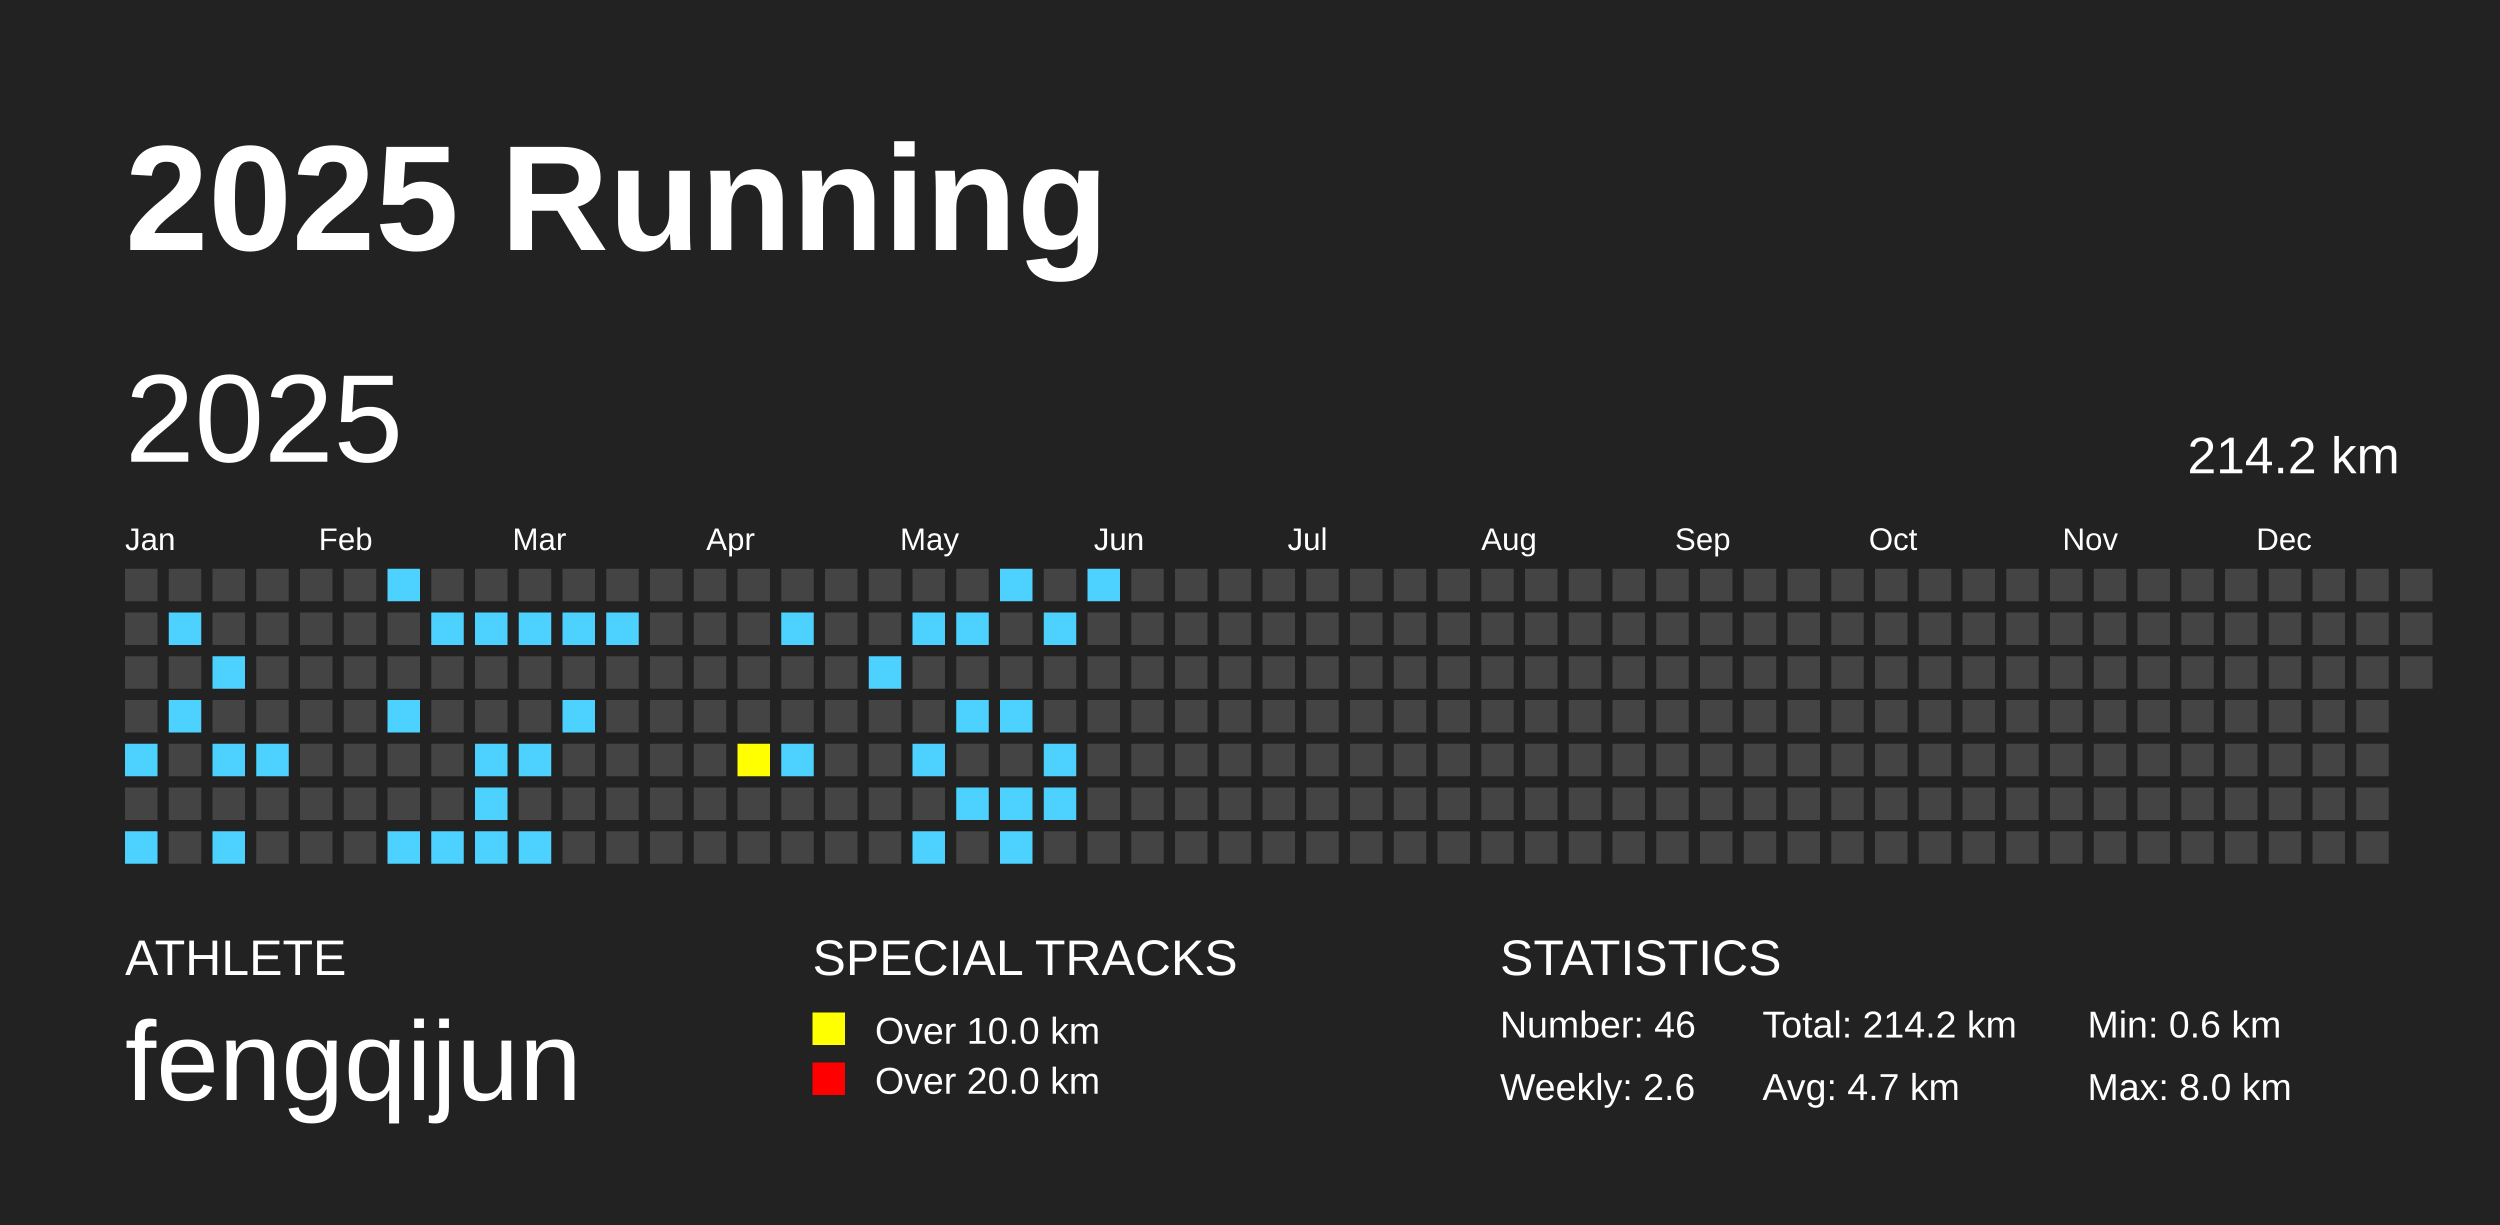
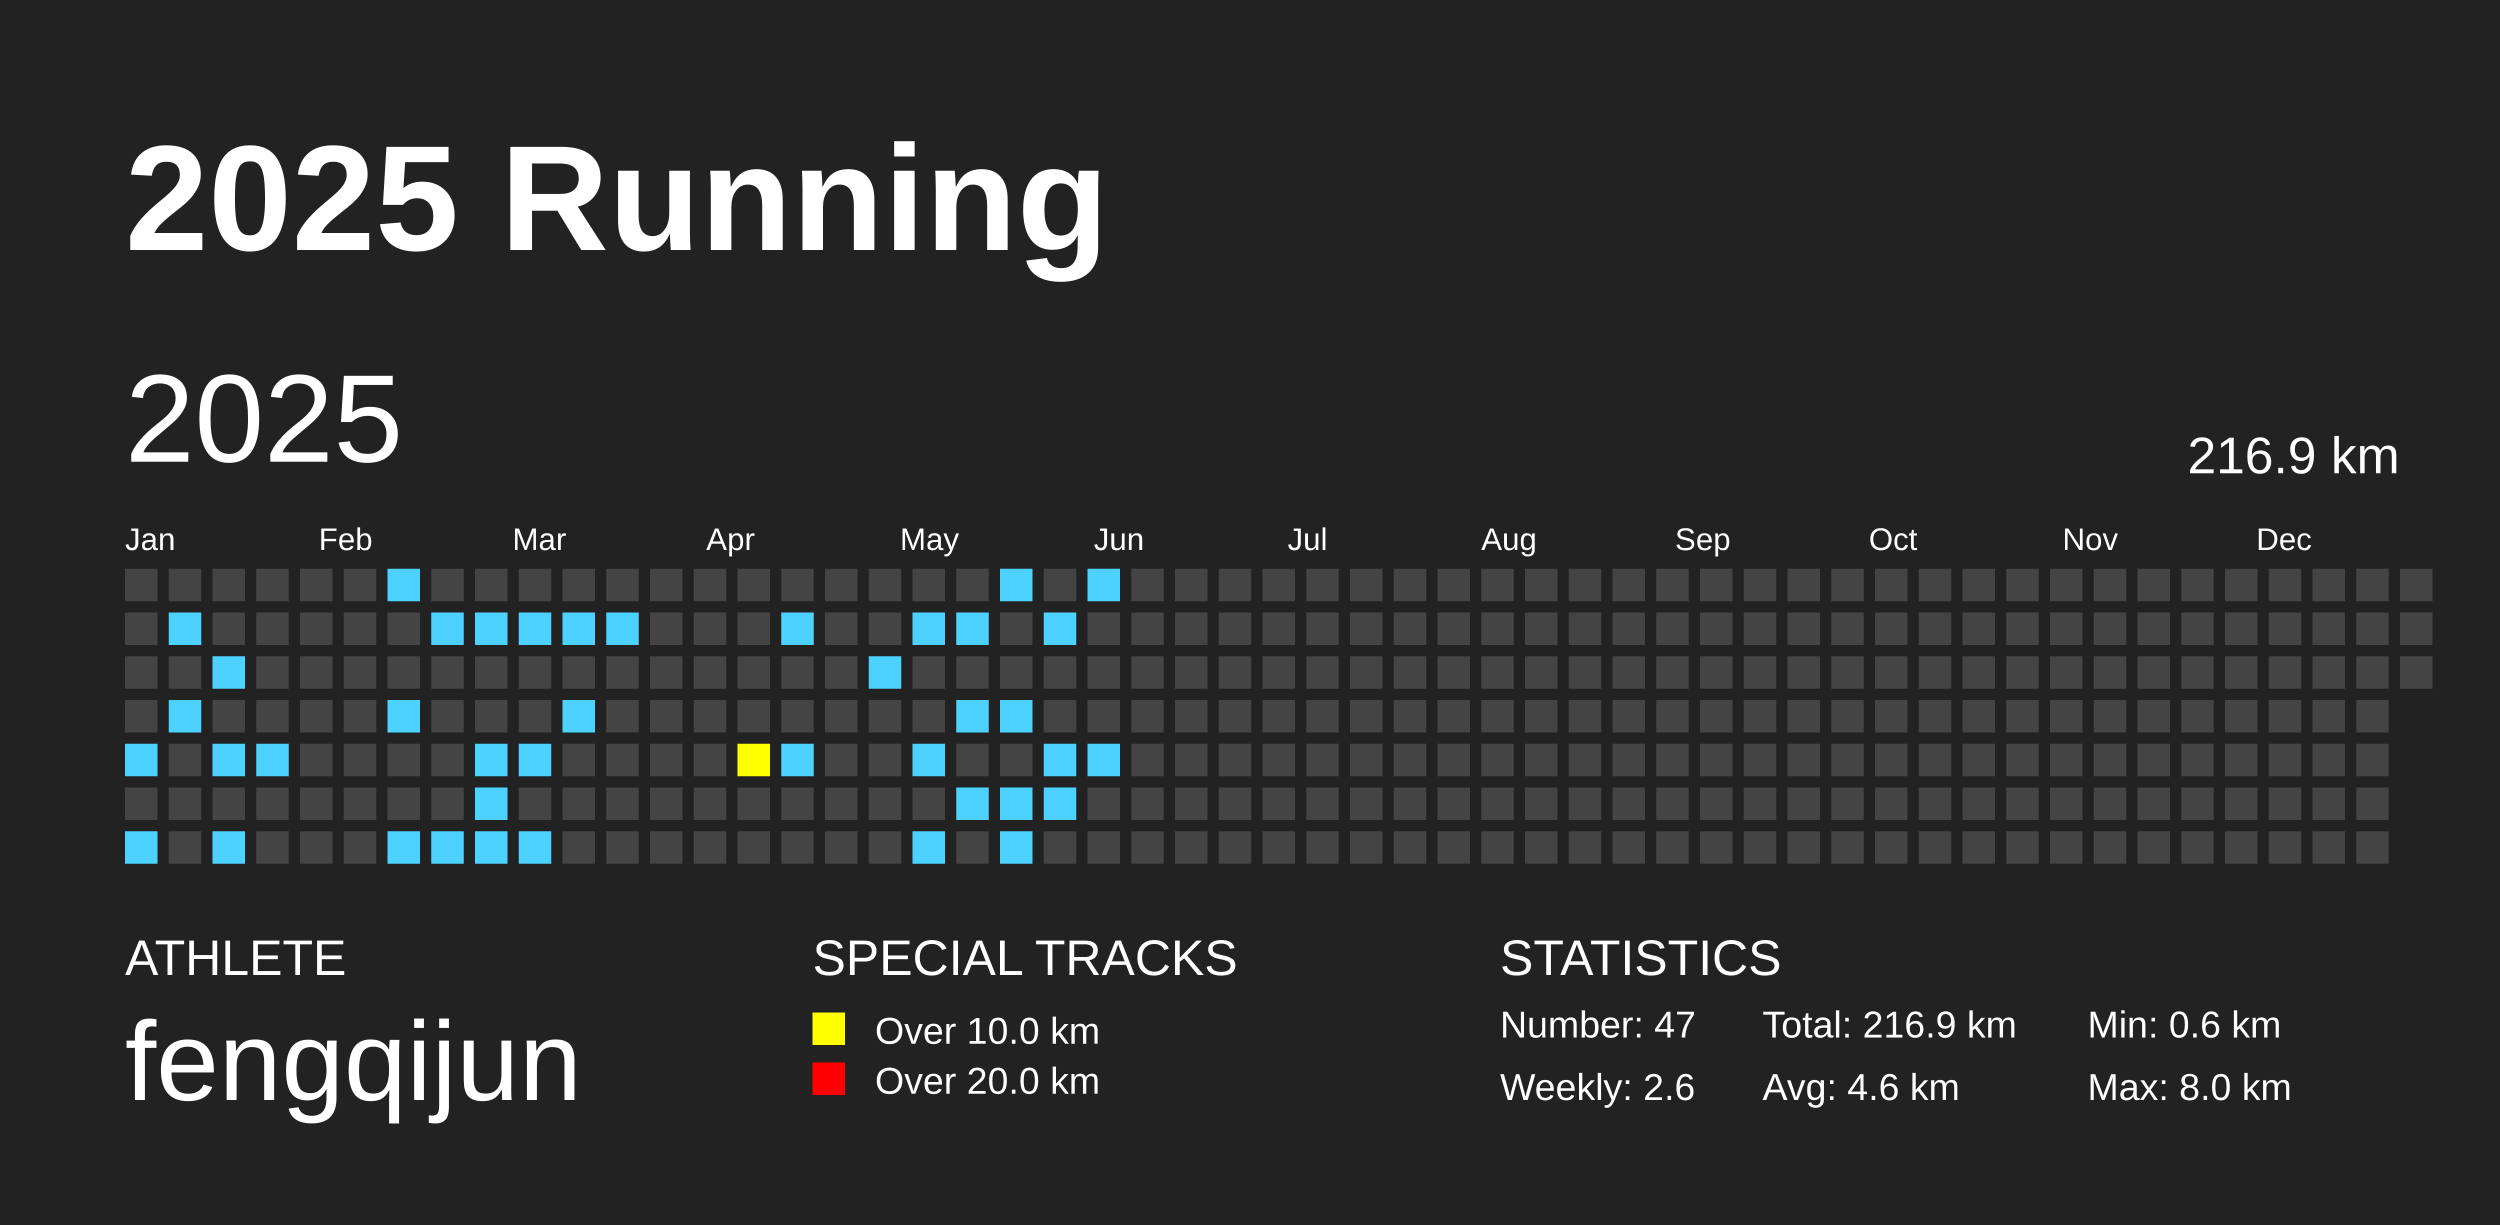
<svg xmlns="http://www.w3.org/2000/svg" baseProfile="full" height="98mm" version="1.1" viewBox="0,0,200,98" width="200mm">
  <defs />
  <rect fill="#222222" height="98" width="200" x="0" y="0" />
  <text fill="#FFFFFF" style="font-size:12px; font-family:Arial; font-weight:bold;" x="10" y="20">2025 Running</text>
  <text fill="#FFFFFF" style="font-size:4px; font-family:Arial" x="10" y="78">ATHLETE</text>
  <text fill="#FFFFFF" style="font-size:9px; font-family:Arial" x="10" y="88">fengqijun</text>
  <text fill="#FFFFFF" style="font-size:4px; font-family:Arial" x="65" y="78">SPECIAL TRACKS</text>
  <rect fill="yellow" height="2.6" width="2.6" x="65" y="81" />
  <text fill="#FFFFFF" style="font-size:3px; font-family:Arial" x="70" y="83.5">Over 10.0 km</text>
  <rect fill="red" height="2.6" width="2.6" x="65" y="85" />
  <text fill="#FFFFFF" style="font-size:3px; font-family:Arial" x="70" y="87.5">Over 20.0 km</text>
  <text fill="#FFFFFF" style="font-size:4px; font-family:Arial" x="120" y="78">STATISTICS</text>
-   <text fill="#FFFFFF" style="font-size:3px; font-family:Arial" x="120" y="83">Number: 46</text>
+   <text fill="#FFFFFF" style="font-size:3px; font-family:Arial" x="120" y="83">Number: 47</text>
  <text fill="#FFFFFF" style="font-size:3px; font-family:Arial" x="120" y="88">Weekly: 2.6</text>
-   <text fill="#FFFFFF" style="font-size:3px; font-family:Arial" x="141" y="83">Total: 214.2 km</text>
-   <text fill="#FFFFFF" style="font-size:3px; font-family:Arial" x="141" y="88">Avg: 4.7 km</text>
+   <text fill="#FFFFFF" style="font-size:3px; font-family:Arial" x="141" y="83">Total: 216.9 km</text>
+   <text fill="#FFFFFF" style="font-size:3px; font-family:Arial" x="141" y="88">Avg: 4.6 km</text>
  <text fill="#FFFFFF" style="font-size:3px; font-family:Arial" x="167" y="83">Min: 0.6 km</text>
  <text fill="#FFFFFF" style="font-size:3px; font-family:Arial" x="167" y="88">Max: 8.0 km</text>
  <text dominant-baseline="hanging" fill="#FFFFFF" style="font-size:10.0px; font-family:Arial;" x="10" y="30">2025</text>
-   <text dominant-baseline="hanging" fill="#FFFFFF" style="font-size:4.125px; font-family:Arial;" x="175" y="35">214.2 km</text>
+   <text dominant-baseline="hanging" fill="#FFFFFF" style="font-size:4.125px; font-family:Arial;" x="175" y="35">216.9 km</text>
  <text fill="#FFFFFF" style="font-size:2.5px; font-family:Arial" x="10.0" y="44">Jan</text>
  <text fill="#FFFFFF" style="font-size:2.5px; font-family:Arial" x="25.5" y="44">Feb</text>
  <text fill="#FFFFFF" style="font-size:2.5px; font-family:Arial" x="41.0" y="44">Mar</text>
  <text fill="#FFFFFF" style="font-size:2.5px; font-family:Arial" x="56.5" y="44">Apr</text>
  <text fill="#FFFFFF" style="font-size:2.5px; font-family:Arial" x="72.0" y="44">May</text>
  <text fill="#FFFFFF" style="font-size:2.5px; font-family:Arial" x="87.5" y="44">Jun</text>
  <text fill="#FFFFFF" style="font-size:2.5px; font-family:Arial" x="103.0" y="44">Jul</text>
  <text fill="#FFFFFF" style="font-size:2.5px; font-family:Arial" x="118.5" y="44">Aug</text>
  <text fill="#FFFFFF" style="font-size:2.5px; font-family:Arial" x="134.0" y="44">Sep</text>
  <text fill="#FFFFFF" style="font-size:2.5px; font-family:Arial" x="149.5" y="44">Oct</text>
  <text fill="#FFFFFF" style="font-size:2.5px; font-family:Arial" x="165.0" y="44">Nov</text>
  <text fill="#FFFFFF" style="font-size:2.5px; font-family:Arial" x="180.5" y="44">Dec</text>
  <rect fill="#444444" height="2.6" width="2.6" x="10.0" y="45.5" />
  <rect fill="#444444" height="2.6" width="2.6" x="10.0" y="49.0" />
  <rect fill="#444444" height="2.6" width="2.6" x="10.0" y="52.5" />
  <rect fill="#444444" height="2.6" width="2.6" x="10.0" y="56.0" />
  <rect fill="#4DD2FF" height="2.6" width="2.6" x="10.0" y="59.5" />
  <rect fill="#444444" height="2.6" width="2.6" x="10.0" y="63.0" />
  <rect fill="#4DD2FF" height="2.6" width="2.6" x="10.0" y="66.5" />
  <rect fill="#444444" height="2.6" width="2.6" x="13.5" y="45.5" />
  <rect fill="#4DD2FF" height="2.6" width="2.6" x="13.5" y="49.0" />
  <rect fill="#444444" height="2.6" width="2.6" x="13.5" y="52.5" />
  <rect fill="#4DD2FF" height="2.6" width="2.6" x="13.5" y="56.0" />
  <rect fill="#444444" height="2.6" width="2.6" x="13.5" y="59.5" />
  <rect fill="#444444" height="2.6" width="2.6" x="13.5" y="63.0" />
  <rect fill="#444444" height="2.6" width="2.6" x="13.5" y="66.5" />
  <rect fill="#444444" height="2.6" width="2.6" x="17.0" y="45.5" />
  <rect fill="#444444" height="2.6" width="2.6" x="17.0" y="49.0" />
  <rect fill="#4DD2FF" height="2.6" width="2.6" x="17.0" y="52.5" />
  <rect fill="#444444" height="2.6" width="2.6" x="17.0" y="56.0" />
  <rect fill="#4DD2FF" height="2.6" width="2.6" x="17.0" y="59.5" />
  <rect fill="#444444" height="2.6" width="2.6" x="17.0" y="63.0" />
  <rect fill="#4DD2FF" height="2.6" width="2.6" x="17.0" y="66.5" />
  <rect fill="#444444" height="2.6" width="2.6" x="20.5" y="45.5" />
  <rect fill="#444444" height="2.6" width="2.6" x="20.5" y="49.0" />
  <rect fill="#444444" height="2.6" width="2.6" x="20.5" y="52.5" />
  <rect fill="#444444" height="2.6" width="2.6" x="20.5" y="56.0" />
  <rect fill="#4DD2FF" height="2.6" width="2.6" x="20.5" y="59.5" />
  <rect fill="#444444" height="2.6" width="2.6" x="20.5" y="63.0" />
  <rect fill="#444444" height="2.6" width="2.6" x="20.5" y="66.5" />
  <rect fill="#444444" height="2.6" width="2.6" x="24.0" y="45.5" />
  <rect fill="#444444" height="2.6" width="2.6" x="24.0" y="49.0" />
  <rect fill="#444444" height="2.6" width="2.6" x="24.0" y="52.5" />
  <rect fill="#444444" height="2.6" width="2.6" x="24.0" y="56.0" />
  <rect fill="#444444" height="2.6" width="2.6" x="24.0" y="59.5" />
  <rect fill="#444444" height="2.6" width="2.6" x="24.0" y="63.0" />
  <rect fill="#444444" height="2.6" width="2.6" x="24.0" y="66.5" />
  <rect fill="#444444" height="2.6" width="2.6" x="27.5" y="45.5" />
  <rect fill="#444444" height="2.6" width="2.6" x="27.5" y="49.0" />
  <rect fill="#444444" height="2.6" width="2.6" x="27.5" y="52.5" />
  <rect fill="#444444" height="2.6" width="2.6" x="27.5" y="56.0" />
  <rect fill="#444444" height="2.6" width="2.6" x="27.5" y="59.5" />
  <rect fill="#444444" height="2.6" width="2.6" x="27.5" y="63.0" />
  <rect fill="#444444" height="2.6" width="2.6" x="27.5" y="66.5" />
  <rect fill="#4DD2FF" height="2.6" width="2.6" x="31.0" y="45.5" />
  <rect fill="#444444" height="2.6" width="2.6" x="31.0" y="49.0" />
  <rect fill="#444444" height="2.6" width="2.6" x="31.0" y="52.5" />
  <rect fill="#4DD2FF" height="2.6" width="2.6" x="31.0" y="56.0" />
  <rect fill="#444444" height="2.6" width="2.6" x="31.0" y="59.5" />
  <rect fill="#444444" height="2.6" width="2.6" x="31.0" y="63.0" />
  <rect fill="#4DD2FF" height="2.6" width="2.6" x="31.0" y="66.5" />
  <rect fill="#444444" height="2.6" width="2.6" x="34.5" y="45.5" />
  <rect fill="#4DD2FF" height="2.6" width="2.6" x="34.5" y="49.0" />
  <rect fill="#444444" height="2.6" width="2.6" x="34.5" y="52.5" />
  <rect fill="#444444" height="2.6" width="2.6" x="34.5" y="56.0" />
  <rect fill="#444444" height="2.6" width="2.6" x="34.5" y="59.5" />
  <rect fill="#444444" height="2.6" width="2.6" x="34.5" y="63.0" />
  <rect fill="#4DD2FF" height="2.6" width="2.6" x="34.5" y="66.5" />
  <rect fill="#444444" height="2.6" width="2.6" x="38.0" y="45.5" />
  <rect fill="#4DD2FF" height="2.6" width="2.6" x="38.0" y="49.0" />
  <rect fill="#444444" height="2.6" width="2.6" x="38.0" y="52.5" />
  <rect fill="#444444" height="2.6" width="2.6" x="38.0" y="56.0" />
  <rect fill="#4DD2FF" height="2.6" width="2.6" x="38.0" y="59.5" />
  <rect fill="#4DD2FF" height="2.6" width="2.6" x="38.0" y="63.0" />
  <rect fill="#4DD2FF" height="2.6" width="2.6" x="38.0" y="66.5" />
  <rect fill="#444444" height="2.6" width="2.6" x="41.5" y="45.5" />
  <rect fill="#4DD2FF" height="2.6" width="2.6" x="41.5" y="49.0" />
  <rect fill="#444444" height="2.6" width="2.6" x="41.5" y="52.5" />
  <rect fill="#444444" height="2.6" width="2.6" x="41.5" y="56.0" />
  <rect fill="#4DD2FF" height="2.6" width="2.6" x="41.5" y="59.5" />
  <rect fill="#444444" height="2.6" width="2.6" x="41.5" y="63.0" />
  <rect fill="#4DD2FF" height="2.6" width="2.6" x="41.5" y="66.5" />
  <rect fill="#444444" height="2.6" width="2.6" x="45.0" y="45.5" />
  <rect fill="#4DD2FF" height="2.6" width="2.6" x="45.0" y="49.0" />
  <rect fill="#444444" height="2.6" width="2.6" x="45.0" y="52.5" />
  <rect fill="#4DD2FF" height="2.6" width="2.6" x="45.0" y="56.0" />
  <rect fill="#444444" height="2.6" width="2.6" x="45.0" y="59.5" />
  <rect fill="#444444" height="2.6" width="2.6" x="45.0" y="63.0" />
  <rect fill="#444444" height="2.6" width="2.6" x="45.0" y="66.5" />
  <rect fill="#444444" height="2.6" width="2.6" x="48.5" y="45.5" />
  <rect fill="#4DD2FF" height="2.6" width="2.6" x="48.5" y="49.0" />
  <rect fill="#444444" height="2.6" width="2.6" x="48.5" y="52.5" />
  <rect fill="#444444" height="2.6" width="2.6" x="48.5" y="56.0" />
  <rect fill="#444444" height="2.6" width="2.6" x="48.5" y="59.5" />
  <rect fill="#444444" height="2.6" width="2.6" x="48.5" y="63.0" />
  <rect fill="#444444" height="2.6" width="2.6" x="48.5" y="66.5" />
  <rect fill="#444444" height="2.6" width="2.6" x="52.0" y="45.5" />
  <rect fill="#444444" height="2.6" width="2.6" x="52.0" y="49.0" />
  <rect fill="#444444" height="2.6" width="2.6" x="52.0" y="52.5" />
  <rect fill="#444444" height="2.6" width="2.6" x="52.0" y="56.0" />
  <rect fill="#444444" height="2.6" width="2.6" x="52.0" y="59.5" />
  <rect fill="#444444" height="2.6" width="2.6" x="52.0" y="63.0" />
  <rect fill="#444444" height="2.6" width="2.6" x="52.0" y="66.5" />
  <rect fill="#444444" height="2.6" width="2.6" x="55.5" y="45.5" />
  <rect fill="#444444" height="2.6" width="2.6" x="55.5" y="49.0" />
  <rect fill="#444444" height="2.6" width="2.6" x="55.5" y="52.5" />
  <rect fill="#444444" height="2.6" width="2.6" x="55.5" y="56.0" />
  <rect fill="#444444" height="2.6" width="2.6" x="55.5" y="59.5" />
  <rect fill="#444444" height="2.6" width="2.6" x="55.5" y="63.0" />
  <rect fill="#444444" height="2.6" width="2.6" x="55.5" y="66.5" />
  <rect fill="#444444" height="2.6" width="2.6" x="59.0" y="45.5" />
  <rect fill="#444444" height="2.6" width="2.6" x="59.0" y="49.0" />
  <rect fill="#444444" height="2.6" width="2.6" x="59.0" y="52.5" />
  <rect fill="#444444" height="2.6" width="2.6" x="59.0" y="56.0" />
  <rect fill="yellow" height="2.6" width="2.6" x="59.0" y="59.5" />
  <rect fill="#444444" height="2.6" width="2.6" x="59.0" y="63.0" />
  <rect fill="#444444" height="2.6" width="2.6" x="59.0" y="66.5" />
  <rect fill="#444444" height="2.6" width="2.6" x="62.5" y="45.5" />
  <rect fill="#4DD2FF" height="2.6" width="2.6" x="62.5" y="49.0" />
  <rect fill="#444444" height="2.6" width="2.6" x="62.5" y="52.5" />
  <rect fill="#444444" height="2.6" width="2.6" x="62.5" y="56.0" />
  <rect fill="#4DD2FF" height="2.6" width="2.6" x="62.5" y="59.5" />
  <rect fill="#444444" height="2.6" width="2.6" x="62.5" y="63.0" />
  <rect fill="#444444" height="2.6" width="2.6" x="62.5" y="66.5" />
  <rect fill="#444444" height="2.6" width="2.6" x="66.0" y="45.5" />
  <rect fill="#444444" height="2.6" width="2.6" x="66.0" y="49.0" />
  <rect fill="#444444" height="2.6" width="2.6" x="66.0" y="52.5" />
  <rect fill="#444444" height="2.6" width="2.6" x="66.0" y="56.0" />
  <rect fill="#444444" height="2.6" width="2.6" x="66.0" y="59.5" />
  <rect fill="#444444" height="2.6" width="2.6" x="66.0" y="63.0" />
  <rect fill="#444444" height="2.6" width="2.6" x="66.0" y="66.5" />
  <rect fill="#444444" height="2.6" width="2.6" x="69.5" y="45.5" />
  <rect fill="#444444" height="2.6" width="2.6" x="69.5" y="49.0" />
  <rect fill="#4DD2FF" height="2.6" width="2.6" x="69.5" y="52.5" />
  <rect fill="#444444" height="2.6" width="2.6" x="69.5" y="56.0" />
  <rect fill="#444444" height="2.6" width="2.6" x="69.5" y="59.5" />
  <rect fill="#444444" height="2.6" width="2.6" x="69.5" y="63.0" />
  <rect fill="#444444" height="2.6" width="2.6" x="69.5" y="66.5" />
  <rect fill="#444444" height="2.6" width="2.6" x="73.0" y="45.5" />
  <rect fill="#4DD2FF" height="2.6" width="2.6" x="73.0" y="49.0" />
  <rect fill="#444444" height="2.6" width="2.6" x="73.0" y="52.5" />
  <rect fill="#444444" height="2.6" width="2.6" x="73.0" y="56.0" />
  <rect fill="#4DD2FF" height="2.6" width="2.6" x="73.0" y="59.5" />
  <rect fill="#444444" height="2.6" width="2.6" x="73.0" y="63.0" />
  <rect fill="#4DD2FF" height="2.6" width="2.6" x="73.0" y="66.5" />
  <rect fill="#444444" height="2.6" width="2.6" x="76.5" y="45.5" />
  <rect fill="#4DD2FF" height="2.6" width="2.6" x="76.5" y="49.0" />
  <rect fill="#444444" height="2.6" width="2.6" x="76.5" y="52.5" />
  <rect fill="#4DD2FF" height="2.6" width="2.6" x="76.5" y="56.0" />
  <rect fill="#444444" height="2.6" width="2.6" x="76.5" y="59.5" />
  <rect fill="#4DD2FF" height="2.6" width="2.6" x="76.5" y="63.0" />
  <rect fill="#444444" height="2.6" width="2.6" x="76.5" y="66.5" />
  <rect fill="#4DD2FF" height="2.6" width="2.6" x="80.0" y="45.5" />
  <rect fill="#444444" height="2.6" width="2.6" x="80.0" y="49.0" />
  <rect fill="#444444" height="2.6" width="2.6" x="80.0" y="52.5" />
  <rect fill="#4DD2FF" height="2.6" width="2.6" x="80.0" y="56.0" />
  <rect fill="#444444" height="2.6" width="2.6" x="80.0" y="59.5" />
  <rect fill="#4DD2FF" height="2.6" width="2.6" x="80.0" y="63.0" />
  <rect fill="#4DD2FF" height="2.6" width="2.6" x="80.0" y="66.5" />
  <rect fill="#444444" height="2.6" width="2.6" x="83.5" y="45.5" />
  <rect fill="#4DD2FF" height="2.6" width="2.6" x="83.5" y="49.0" />
  <rect fill="#444444" height="2.6" width="2.6" x="83.5" y="52.5" />
  <rect fill="#444444" height="2.6" width="2.6" x="83.5" y="56.0" />
  <rect fill="#4DD2FF" height="2.6" width="2.6" x="83.5" y="59.5" />
  <rect fill="#4DD2FF" height="2.6" width="2.6" x="83.5" y="63.0" />
  <rect fill="#444444" height="2.6" width="2.6" x="83.5" y="66.5" />
  <rect fill="#4DD2FF" height="2.6" width="2.6" x="87.0" y="45.5" />
  <rect fill="#444444" height="2.6" width="2.6" x="87.0" y="49.0" />
  <rect fill="#444444" height="2.6" width="2.6" x="87.0" y="52.5" />
  <rect fill="#444444" height="2.6" width="2.6" x="87.0" y="56.0" />
-   <rect fill="#444444" height="2.6" width="2.6" x="87.0" y="59.5" />
+   <rect fill="#4DD2FF" height="2.6" width="2.6" x="87.0" y="59.5" />
  <rect fill="#444444" height="2.6" width="2.6" x="87.0" y="63.0" />
  <rect fill="#444444" height="2.6" width="2.6" x="87.0" y="66.5" />
  <rect fill="#444444" height="2.6" width="2.6" x="90.5" y="45.5" />
  <rect fill="#444444" height="2.6" width="2.6" x="90.5" y="49.0" />
  <rect fill="#444444" height="2.6" width="2.6" x="90.5" y="52.5" />
  <rect fill="#444444" height="2.6" width="2.6" x="90.5" y="56.0" />
  <rect fill="#444444" height="2.6" width="2.6" x="90.5" y="59.5" />
  <rect fill="#444444" height="2.6" width="2.6" x="90.5" y="63.0" />
  <rect fill="#444444" height="2.6" width="2.6" x="90.5" y="66.5" />
  <rect fill="#444444" height="2.6" width="2.6" x="94.0" y="45.5" />
  <rect fill="#444444" height="2.6" width="2.6" x="94.0" y="49.0" />
  <rect fill="#444444" height="2.6" width="2.6" x="94.0" y="52.5" />
  <rect fill="#444444" height="2.6" width="2.6" x="94.0" y="56.0" />
  <rect fill="#444444" height="2.6" width="2.6" x="94.0" y="59.5" />
  <rect fill="#444444" height="2.6" width="2.6" x="94.0" y="63.0" />
  <rect fill="#444444" height="2.6" width="2.6" x="94.0" y="66.5" />
  <rect fill="#444444" height="2.6" width="2.6" x="97.5" y="45.5" />
  <rect fill="#444444" height="2.6" width="2.6" x="97.5" y="49.0" />
  <rect fill="#444444" height="2.6" width="2.6" x="97.5" y="52.5" />
  <rect fill="#444444" height="2.6" width="2.6" x="97.5" y="56.0" />
  <rect fill="#444444" height="2.6" width="2.6" x="97.5" y="59.5" />
  <rect fill="#444444" height="2.6" width="2.6" x="97.5" y="63.0" />
  <rect fill="#444444" height="2.6" width="2.6" x="97.5" y="66.5" />
  <rect fill="#444444" height="2.6" width="2.6" x="101.0" y="45.5" />
  <rect fill="#444444" height="2.6" width="2.6" x="101.0" y="49.0" />
  <rect fill="#444444" height="2.6" width="2.6" x="101.0" y="52.5" />
  <rect fill="#444444" height="2.6" width="2.6" x="101.0" y="56.0" />
  <rect fill="#444444" height="2.6" width="2.6" x="101.0" y="59.5" />
  <rect fill="#444444" height="2.6" width="2.6" x="101.0" y="63.0" />
  <rect fill="#444444" height="2.6" width="2.6" x="101.0" y="66.5" />
  <rect fill="#444444" height="2.6" width="2.6" x="104.5" y="45.5" />
  <rect fill="#444444" height="2.6" width="2.6" x="104.5" y="49.0" />
  <rect fill="#444444" height="2.6" width="2.6" x="104.5" y="52.5" />
  <rect fill="#444444" height="2.6" width="2.6" x="104.5" y="56.0" />
  <rect fill="#444444" height="2.6" width="2.6" x="104.5" y="59.5" />
  <rect fill="#444444" height="2.6" width="2.6" x="104.5" y="63.0" />
  <rect fill="#444444" height="2.6" width="2.6" x="104.5" y="66.5" />
  <rect fill="#444444" height="2.6" width="2.6" x="108.0" y="45.5" />
  <rect fill="#444444" height="2.6" width="2.6" x="108.0" y="49.0" />
  <rect fill="#444444" height="2.6" width="2.6" x="108.0" y="52.5" />
  <rect fill="#444444" height="2.6" width="2.6" x="108.0" y="56.0" />
  <rect fill="#444444" height="2.6" width="2.6" x="108.0" y="59.5" />
  <rect fill="#444444" height="2.6" width="2.6" x="108.0" y="63.0" />
  <rect fill="#444444" height="2.6" width="2.6" x="108.0" y="66.5" />
  <rect fill="#444444" height="2.6" width="2.6" x="111.5" y="45.5" />
  <rect fill="#444444" height="2.6" width="2.6" x="111.5" y="49.0" />
  <rect fill="#444444" height="2.6" width="2.6" x="111.5" y="52.5" />
  <rect fill="#444444" height="2.6" width="2.6" x="111.5" y="56.0" />
  <rect fill="#444444" height="2.6" width="2.6" x="111.5" y="59.5" />
  <rect fill="#444444" height="2.6" width="2.6" x="111.5" y="63.0" />
  <rect fill="#444444" height="2.6" width="2.6" x="111.5" y="66.5" />
  <rect fill="#444444" height="2.6" width="2.6" x="115.0" y="45.5" />
  <rect fill="#444444" height="2.6" width="2.6" x="115.0" y="49.0" />
  <rect fill="#444444" height="2.6" width="2.6" x="115.0" y="52.5" />
  <rect fill="#444444" height="2.6" width="2.6" x="115.0" y="56.0" />
  <rect fill="#444444" height="2.6" width="2.6" x="115.0" y="59.5" />
  <rect fill="#444444" height="2.6" width="2.6" x="115.0" y="63.0" />
  <rect fill="#444444" height="2.6" width="2.6" x="115.0" y="66.5" />
  <rect fill="#444444" height="2.6" width="2.6" x="118.5" y="45.5" />
  <rect fill="#444444" height="2.6" width="2.6" x="118.5" y="49.0" />
  <rect fill="#444444" height="2.6" width="2.6" x="118.5" y="52.5" />
  <rect fill="#444444" height="2.6" width="2.6" x="118.5" y="56.0" />
  <rect fill="#444444" height="2.6" width="2.6" x="118.5" y="59.5" />
  <rect fill="#444444" height="2.6" width="2.6" x="118.5" y="63.0" />
  <rect fill="#444444" height="2.6" width="2.6" x="118.5" y="66.5" />
  <rect fill="#444444" height="2.6" width="2.6" x="122.0" y="45.5" />
  <rect fill="#444444" height="2.6" width="2.6" x="122.0" y="49.0" />
  <rect fill="#444444" height="2.6" width="2.6" x="122.0" y="52.5" />
  <rect fill="#444444" height="2.6" width="2.6" x="122.0" y="56.0" />
  <rect fill="#444444" height="2.6" width="2.6" x="122.0" y="59.5" />
  <rect fill="#444444" height="2.6" width="2.6" x="122.0" y="63.0" />
  <rect fill="#444444" height="2.6" width="2.6" x="122.0" y="66.5" />
  <rect fill="#444444" height="2.6" width="2.6" x="125.5" y="45.5" />
  <rect fill="#444444" height="2.6" width="2.6" x="125.5" y="49.0" />
  <rect fill="#444444" height="2.6" width="2.6" x="125.5" y="52.5" />
  <rect fill="#444444" height="2.6" width="2.6" x="125.5" y="56.0" />
  <rect fill="#444444" height="2.6" width="2.6" x="125.5" y="59.5" />
  <rect fill="#444444" height="2.6" width="2.6" x="125.5" y="63.0" />
  <rect fill="#444444" height="2.6" width="2.6" x="125.5" y="66.5" />
  <rect fill="#444444" height="2.6" width="2.6" x="129.0" y="45.5" />
  <rect fill="#444444" height="2.6" width="2.6" x="129.0" y="49.0" />
  <rect fill="#444444" height="2.6" width="2.6" x="129.0" y="52.5" />
  <rect fill="#444444" height="2.6" width="2.6" x="129.0" y="56.0" />
  <rect fill="#444444" height="2.6" width="2.6" x="129.0" y="59.5" />
  <rect fill="#444444" height="2.6" width="2.6" x="129.0" y="63.0" />
  <rect fill="#444444" height="2.6" width="2.6" x="129.0" y="66.5" />
  <rect fill="#444444" height="2.6" width="2.6" x="132.5" y="45.5" />
  <rect fill="#444444" height="2.6" width="2.6" x="132.5" y="49.0" />
  <rect fill="#444444" height="2.6" width="2.6" x="132.5" y="52.5" />
  <rect fill="#444444" height="2.6" width="2.6" x="132.5" y="56.0" />
  <rect fill="#444444" height="2.6" width="2.6" x="132.5" y="59.5" />
  <rect fill="#444444" height="2.6" width="2.6" x="132.5" y="63.0" />
  <rect fill="#444444" height="2.6" width="2.6" x="132.5" y="66.5" />
  <rect fill="#444444" height="2.6" width="2.6" x="136.0" y="45.5" />
  <rect fill="#444444" height="2.6" width="2.6" x="136.0" y="49.0" />
  <rect fill="#444444" height="2.6" width="2.6" x="136.0" y="52.5" />
  <rect fill="#444444" height="2.6" width="2.6" x="136.0" y="56.0" />
  <rect fill="#444444" height="2.6" width="2.6" x="136.0" y="59.5" />
  <rect fill="#444444" height="2.6" width="2.6" x="136.0" y="63.0" />
  <rect fill="#444444" height="2.6" width="2.6" x="136.0" y="66.5" />
  <rect fill="#444444" height="2.6" width="2.6" x="139.5" y="45.5" />
  <rect fill="#444444" height="2.6" width="2.6" x="139.5" y="49.0" />
  <rect fill="#444444" height="2.6" width="2.6" x="139.5" y="52.5" />
  <rect fill="#444444" height="2.6" width="2.6" x="139.5" y="56.0" />
  <rect fill="#444444" height="2.6" width="2.6" x="139.5" y="59.5" />
  <rect fill="#444444" height="2.6" width="2.6" x="139.5" y="63.0" />
  <rect fill="#444444" height="2.6" width="2.6" x="139.5" y="66.5" />
  <rect fill="#444444" height="2.6" width="2.6" x="143.0" y="45.5" />
  <rect fill="#444444" height="2.6" width="2.6" x="143.0" y="49.0" />
  <rect fill="#444444" height="2.6" width="2.6" x="143.0" y="52.5" />
  <rect fill="#444444" height="2.6" width="2.6" x="143.0" y="56.0" />
  <rect fill="#444444" height="2.6" width="2.6" x="143.0" y="59.5" />
  <rect fill="#444444" height="2.6" width="2.6" x="143.0" y="63.0" />
  <rect fill="#444444" height="2.6" width="2.6" x="143.0" y="66.5" />
  <rect fill="#444444" height="2.6" width="2.6" x="146.5" y="45.5" />
  <rect fill="#444444" height="2.6" width="2.6" x="146.5" y="49.0" />
  <rect fill="#444444" height="2.6" width="2.6" x="146.5" y="52.5" />
  <rect fill="#444444" height="2.6" width="2.6" x="146.5" y="56.0" />
  <rect fill="#444444" height="2.6" width="2.6" x="146.5" y="59.5" />
  <rect fill="#444444" height="2.6" width="2.6" x="146.5" y="63.0" />
  <rect fill="#444444" height="2.6" width="2.6" x="146.5" y="66.5" />
  <rect fill="#444444" height="2.6" width="2.6" x="150.0" y="45.5" />
  <rect fill="#444444" height="2.6" width="2.6" x="150.0" y="49.0" />
  <rect fill="#444444" height="2.6" width="2.6" x="150.0" y="52.5" />
  <rect fill="#444444" height="2.6" width="2.6" x="150.0" y="56.0" />
  <rect fill="#444444" height="2.6" width="2.6" x="150.0" y="59.5" />
  <rect fill="#444444" height="2.6" width="2.6" x="150.0" y="63.0" />
  <rect fill="#444444" height="2.6" width="2.6" x="150.0" y="66.5" />
  <rect fill="#444444" height="2.6" width="2.6" x="153.5" y="45.5" />
  <rect fill="#444444" height="2.6" width="2.6" x="153.5" y="49.0" />
  <rect fill="#444444" height="2.6" width="2.6" x="153.5" y="52.5" />
  <rect fill="#444444" height="2.6" width="2.6" x="153.5" y="56.0" />
  <rect fill="#444444" height="2.6" width="2.6" x="153.5" y="59.5" />
  <rect fill="#444444" height="2.6" width="2.6" x="153.5" y="63.0" />
  <rect fill="#444444" height="2.6" width="2.6" x="153.5" y="66.5" />
  <rect fill="#444444" height="2.6" width="2.6" x="157.0" y="45.5" />
  <rect fill="#444444" height="2.6" width="2.6" x="157.0" y="49.0" />
  <rect fill="#444444" height="2.6" width="2.6" x="157.0" y="52.5" />
  <rect fill="#444444" height="2.6" width="2.6" x="157.0" y="56.0" />
  <rect fill="#444444" height="2.6" width="2.6" x="157.0" y="59.5" />
  <rect fill="#444444" height="2.6" width="2.6" x="157.0" y="63.0" />
  <rect fill="#444444" height="2.6" width="2.6" x="157.0" y="66.5" />
  <rect fill="#444444" height="2.6" width="2.6" x="160.5" y="45.5" />
  <rect fill="#444444" height="2.6" width="2.6" x="160.5" y="49.0" />
  <rect fill="#444444" height="2.6" width="2.6" x="160.5" y="52.5" />
  <rect fill="#444444" height="2.6" width="2.6" x="160.5" y="56.0" />
  <rect fill="#444444" height="2.6" width="2.6" x="160.5" y="59.5" />
  <rect fill="#444444" height="2.6" width="2.6" x="160.5" y="63.0" />
  <rect fill="#444444" height="2.6" width="2.6" x="160.5" y="66.5" />
  <rect fill="#444444" height="2.6" width="2.6" x="164.0" y="45.5" />
  <rect fill="#444444" height="2.6" width="2.6" x="164.0" y="49.0" />
  <rect fill="#444444" height="2.6" width="2.6" x="164.0" y="52.5" />
  <rect fill="#444444" height="2.6" width="2.6" x="164.0" y="56.0" />
  <rect fill="#444444" height="2.6" width="2.6" x="164.0" y="59.5" />
  <rect fill="#444444" height="2.6" width="2.6" x="164.0" y="63.0" />
  <rect fill="#444444" height="2.6" width="2.6" x="164.0" y="66.5" />
  <rect fill="#444444" height="2.6" width="2.6" x="167.5" y="45.5" />
  <rect fill="#444444" height="2.6" width="2.6" x="167.5" y="49.0" />
  <rect fill="#444444" height="2.6" width="2.6" x="167.5" y="52.5" />
  <rect fill="#444444" height="2.6" width="2.6" x="167.5" y="56.0" />
  <rect fill="#444444" height="2.6" width="2.6" x="167.5" y="59.5" />
  <rect fill="#444444" height="2.6" width="2.6" x="167.5" y="63.0" />
  <rect fill="#444444" height="2.6" width="2.6" x="167.5" y="66.5" />
  <rect fill="#444444" height="2.6" width="2.6" x="171.0" y="45.5" />
  <rect fill="#444444" height="2.6" width="2.6" x="171.0" y="49.0" />
  <rect fill="#444444" height="2.6" width="2.6" x="171.0" y="52.5" />
  <rect fill="#444444" height="2.6" width="2.6" x="171.0" y="56.0" />
  <rect fill="#444444" height="2.6" width="2.6" x="171.0" y="59.5" />
  <rect fill="#444444" height="2.6" width="2.6" x="171.0" y="63.0" />
  <rect fill="#444444" height="2.6" width="2.6" x="171.0" y="66.5" />
  <rect fill="#444444" height="2.6" width="2.6" x="174.5" y="45.5" />
  <rect fill="#444444" height="2.6" width="2.6" x="174.5" y="49.0" />
  <rect fill="#444444" height="2.6" width="2.6" x="174.5" y="52.5" />
  <rect fill="#444444" height="2.6" width="2.6" x="174.5" y="56.0" />
  <rect fill="#444444" height="2.6" width="2.6" x="174.5" y="59.5" />
  <rect fill="#444444" height="2.6" width="2.6" x="174.5" y="63.0" />
  <rect fill="#444444" height="2.6" width="2.6" x="174.5" y="66.5" />
  <rect fill="#444444" height="2.6" width="2.6" x="178.0" y="45.5" />
  <rect fill="#444444" height="2.6" width="2.6" x="178.0" y="49.0" />
  <rect fill="#444444" height="2.6" width="2.6" x="178.0" y="52.5" />
  <rect fill="#444444" height="2.6" width="2.6" x="178.0" y="56.0" />
  <rect fill="#444444" height="2.6" width="2.6" x="178.0" y="59.5" />
  <rect fill="#444444" height="2.6" width="2.6" x="178.0" y="63.0" />
  <rect fill="#444444" height="2.6" width="2.6" x="178.0" y="66.5" />
  <rect fill="#444444" height="2.6" width="2.6" x="181.5" y="45.5" />
  <rect fill="#444444" height="2.6" width="2.6" x="181.5" y="49.0" />
  <rect fill="#444444" height="2.6" width="2.6" x="181.5" y="52.5" />
  <rect fill="#444444" height="2.6" width="2.6" x="181.5" y="56.0" />
  <rect fill="#444444" height="2.6" width="2.6" x="181.5" y="59.5" />
  <rect fill="#444444" height="2.6" width="2.6" x="181.5" y="63.0" />
  <rect fill="#444444" height="2.6" width="2.6" x="181.5" y="66.5" />
  <rect fill="#444444" height="2.6" width="2.6" x="185.0" y="45.5" />
  <rect fill="#444444" height="2.6" width="2.6" x="185.0" y="49.0" />
  <rect fill="#444444" height="2.6" width="2.6" x="185.0" y="52.5" />
  <rect fill="#444444" height="2.6" width="2.6" x="185.0" y="56.0" />
  <rect fill="#444444" height="2.6" width="2.6" x="185.0" y="59.5" />
  <rect fill="#444444" height="2.6" width="2.6" x="185.0" y="63.0" />
  <rect fill="#444444" height="2.6" width="2.6" x="185.0" y="66.5" />
  <rect fill="#444444" height="2.6" width="2.6" x="188.5" y="45.5" />
  <rect fill="#444444" height="2.6" width="2.6" x="188.5" y="49.0" />
  <rect fill="#444444" height="2.6" width="2.6" x="188.5" y="52.5" />
  <rect fill="#444444" height="2.6" width="2.6" x="188.5" y="56.0" />
  <rect fill="#444444" height="2.6" width="2.6" x="188.5" y="59.5" />
  <rect fill="#444444" height="2.6" width="2.6" x="188.5" y="63.0" />
  <rect fill="#444444" height="2.6" width="2.6" x="188.5" y="66.5" />
  <rect fill="#444444" height="2.6" width="2.6" x="192.0" y="45.5" />
  <rect fill="#444444" height="2.6" width="2.6" x="192.0" y="49.0" />
  <rect fill="#444444" height="2.6" width="2.6" x="192.0" y="52.5" />
</svg>
